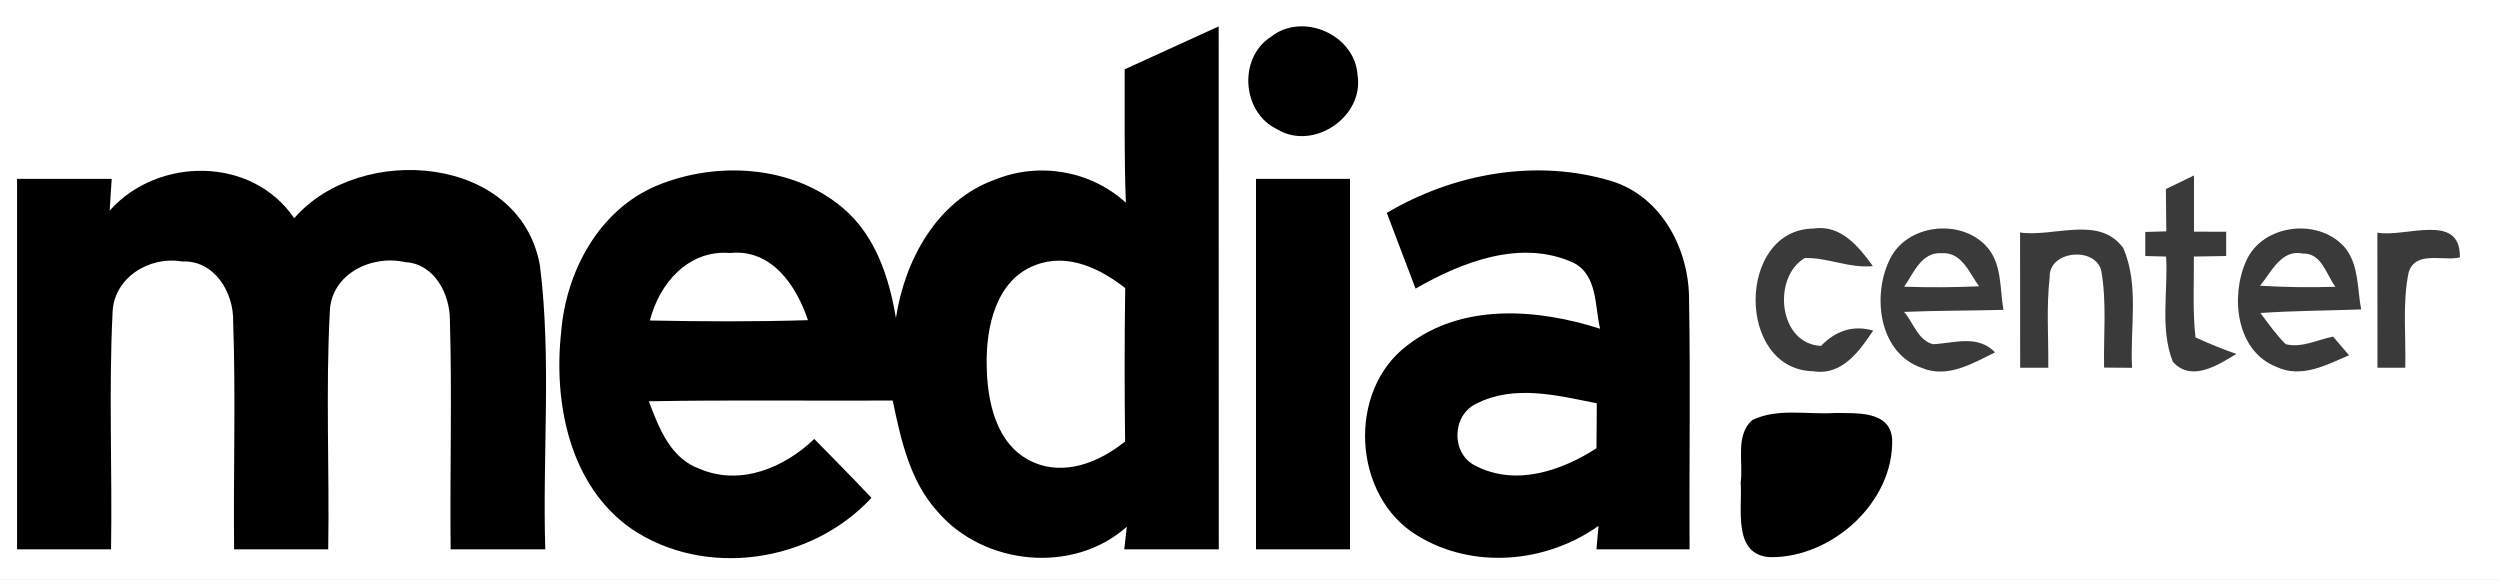
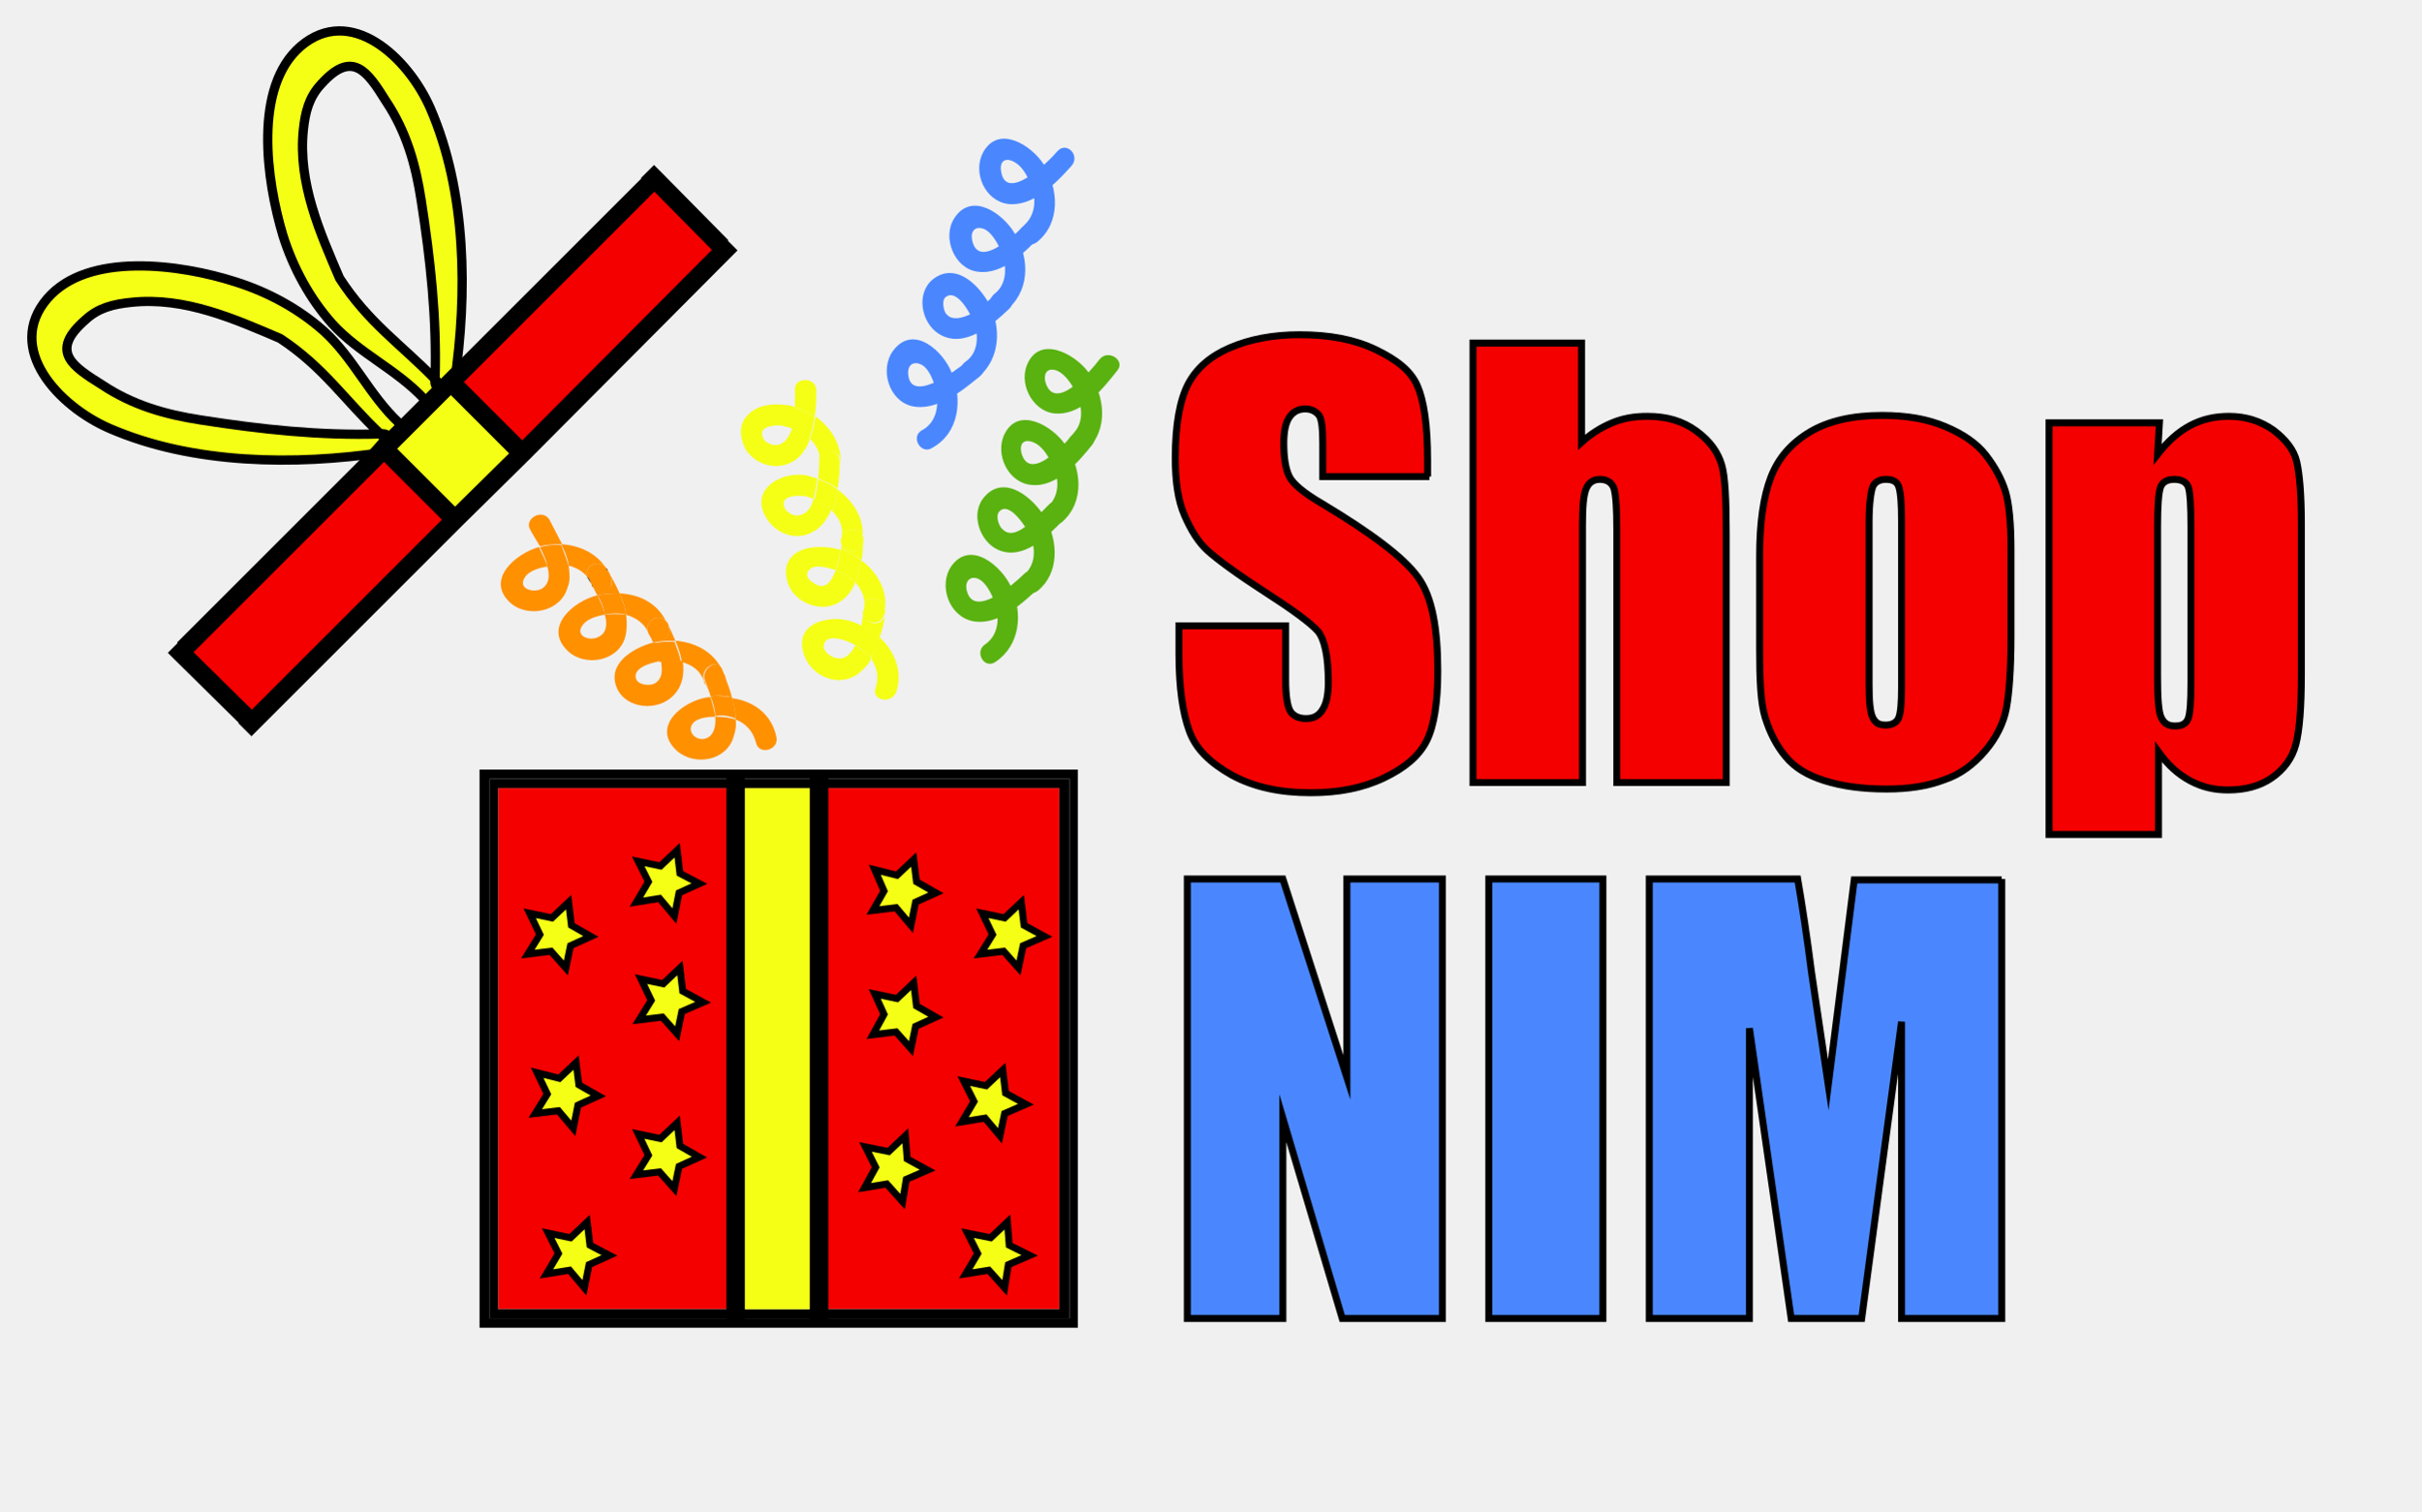
- <svg xmlns="http://www.w3.org/2000/svg" width="233px" height="54px" viewBox="0 0 233 54" version="1.1">
-   <path fill="#ffffff" d=" M 0.00 0.00 L 233.00 0.00 L 233.00 54.00 L 0.00 54.00 L 0.00 0.00 Z" />
-   <path id="#logosvg" class="svglogo" d=" M 104.82 6.46 C 107.74 5.13 110.66 3.80 113.58 2.46 C 113.59 18.71 113.59 34.95 113.59 51.20 C 110.65 51.20 107.71 51.20 104.78 51.20 C 104.84 50.67 104.96 49.62 105.02 49.09 C 100.02 53.56 91.66 52.69 87.37 47.67 C 84.80 44.83 83.96 40.97 83.20 37.33 C 75.63 37.37 68.05 37.26 60.47 37.40 C 61.41 39.88 62.49 42.75 65.24 43.71 C 69.03 45.31 73.10 43.58 75.89 40.91 C 77.67 42.73 79.47 44.54 81.22 46.40 C 75.60 52.47 65.66 53.95 58.77 49.23 C 53.06 45.18 51.58 37.52 52.30 30.95 C 52.75 25.29 55.84 19.51 61.29 17.27 C 66.83 15.00 73.85 15.40 78.54 19.37 C 81.58 21.92 82.87 25.85 83.50 29.64 C 84.32 24.24 87.32 18.69 92.71 16.75 C 96.83 15.07 101.64 15.89 104.93 18.89 C 104.77 14.75 104.83 10.60 104.82 6.46 Z" />
-   <path class="svglogo" d=" M 118.44 3.44 C 121.37 1.09 126.26 3.21 126.52 6.97 C 127.17 10.89 122.39 14.12 119.00 12.03 C 115.74 10.46 115.39 5.41 118.44 3.44 Z" />
-   <path class="svglogo" d=" M 10.22 19.63 C 14.71 14.58 23.51 14.56 27.42 20.34 C 33.58 13.24 48.54 14.42 50.33 24.80 C 51.41 33.54 50.55 42.41 50.82 51.20 C 47.88 51.20 44.94 51.20 42.00 51.20 C 41.92 44.09 42.14 36.97 41.93 29.87 C 41.95 27.41 40.48 24.57 37.76 24.43 C 34.66 23.72 30.88 25.51 30.74 29.01 C 30.35 36.39 30.71 43.80 30.59 51.20 C 27.67 51.20 24.75 51.20 21.82 51.20 C 21.74 44.12 21.98 37.04 21.73 29.96 C 21.79 27.24 19.97 24.22 16.95 24.37 C 13.91 23.84 10.58 25.90 10.49 29.15 C 10.13 36.49 10.47 43.85 10.35 51.20 C 7.43 51.20 4.51 51.20 1.59 51.20 C 1.59 39.69 1.59 28.18 1.59 16.67 C 4.53 16.67 7.47 16.67 10.41 16.67 C 10.36 17.41 10.27 18.89 10.22 19.63 Z" />
-   <path class="svglogo" d=" M 129.25 19.84 C 135.49 16.15 143.23 14.75 150.23 16.89 C 154.92 18.35 157.47 23.34 157.42 28.02 C 157.56 35.75 157.42 43.47 157.47 51.20 C 154.57 51.20 151.68 51.20 148.79 51.20 C 148.84 50.65 148.93 49.56 148.98 49.01 C 144.10 52.49 137.26 53.09 132.09 49.91 C 126.05 46.27 125.51 36.43 131.16 32.19 C 136.26 28.22 143.30 28.77 149.13 30.64 C 148.62 28.53 148.91 25.65 146.65 24.49 C 141.77 22.26 136.27 24.40 131.93 26.90 C 131.04 24.55 130.14 22.19 129.25 19.84 Z" />
-   <path class="svglogo" d=" M 117.06 16.67 C 119.98 16.67 122.90 16.67 125.82 16.67 C 125.82 28.18 125.82 39.69 125.82 51.20 C 122.90 51.20 119.98 51.20 117.06 51.20 C 117.06 39.69 117.06 28.18 117.06 16.67 Z" />
-   <path fill="#3a3a3a" d=" M 201.86 17.62 C 202.52 17.30 203.82 16.67 204.48 16.35 C 204.48 18.10 204.48 19.84 204.48 21.59 C 205.23 21.59 206.73 21.60 207.48 21.60 C 207.48 22.17 207.48 23.30 207.48 23.86 C 206.73 23.87 205.22 23.89 204.47 23.91 C 204.49 26.42 204.34 28.95 204.62 31.45 C 205.86 32.02 207.13 32.53 208.42 32.99 C 206.71 34.03 204.25 35.64 202.51 33.72 C 201.29 30.65 202.08 27.15 201.88 23.91 C 201.39 23.89 200.42 23.87 199.94 23.86 C 199.94 23.30 199.94 22.18 199.94 21.62 C 200.43 21.60 201.41 21.57 201.90 21.56 C 201.88 20.24 201.87 18.93 201.86 17.62 Z" />
-   <path fill="#3a3a3a" d=" M 169.01 34.60 C 161.80 34.48 161.85 21.38 169.03 21.30 C 171.56 20.91 173.24 22.99 174.55 24.80 C 172.38 25.03 170.35 23.99 168.21 24.05 C 165.19 25.78 165.69 32.04 169.72 32.24 C 171.04 30.86 172.68 30.26 174.58 30.81 C 173.29 32.73 171.68 35.03 169.01 34.60 Z" />
-   <path fill="#3a3a3a" d=" M 176.14 24.15 C 177.71 20.91 182.63 20.34 185.06 22.88 C 186.61 24.47 186.37 26.86 186.72 28.88 C 183.63 28.96 180.54 28.94 177.46 29.07 C 178.33 30.06 178.74 31.71 180.15 32.08 C 182.15 31.99 184.30 31.15 185.94 32.84 C 183.84 33.87 181.50 35.30 179.09 34.28 C 175.09 32.89 174.46 27.52 176.14 24.15 Z" />
-   <path fill="#3a3a3a" d=" M 188.27 21.67 C 191.44 22.12 195.65 20.04 197.89 23.12 C 199.40 26.61 198.50 30.58 198.71 34.28 C 197.84 34.27 196.97 34.27 196.10 34.26 C 196.04 31.26 196.36 28.21 195.84 25.24 C 195.30 22.95 190.93 23.34 191.03 25.84 C 190.71 28.63 190.93 31.46 190.90 34.27 C 190.25 34.27 188.94 34.27 188.28 34.27 C 188.28 30.07 188.28 25.87 188.27 21.67 Z" />
-   <path fill="#3a3a3a" d=" M 209.34 24.33 C 210.88 20.80 216.32 20.24 218.67 23.23 C 219.85 24.84 219.70 26.96 220.06 28.84 C 216.93 28.95 213.79 28.96 210.67 29.17 C 211.42 30.17 212.14 31.20 213.03 32.08 C 214.53 32.45 215.99 31.66 217.44 31.37 C 217.81 31.81 218.56 32.68 218.93 33.11 C 216.82 34.02 214.49 35.28 212.18 34.20 C 208.39 32.73 207.86 27.62 209.34 24.33 Z" />
-   <path fill="#3a3a3a" d=" M 221.57 21.68 C 224.18 22.17 229.35 19.73 229.26 23.99 C 227.69 24.37 225.10 23.31 224.48 25.41 C 223.89 28.32 224.25 31.33 224.17 34.27 C 223.52 34.27 222.23 34.27 221.58 34.27 C 221.58 30.07 221.58 25.88 221.57 21.68 Z" />
-   <path fill="#ffffff" d=" M 177.47 26.72 C 178.35 25.45 179.09 23.45 180.99 23.60 C 182.85 23.48 183.54 25.46 184.45 26.68 C 182.12 26.79 179.79 26.80 177.47 26.72 Z" />
-   <path fill="#ffffff" d=" M 210.63 26.63 C 211.70 25.38 212.59 23.21 214.62 23.63 C 216.40 23.58 216.80 25.59 217.66 26.73 C 215.32 26.80 212.97 26.77 210.63 26.63 Z" />
-   <path fill="#ffffff" d=" M 60.57 29.87 C 61.45 26.41 64.15 23.26 68.04 23.58 C 71.91 23.17 74.23 26.62 75.30 29.84 C 70.39 29.99 65.48 29.97 60.57 29.87 Z" />
-   <path fill="#ffffff" d=" M 96.52 24.70 C 99.50 23.55 102.54 25.02 104.87 26.85 C 104.80 31.61 104.80 36.38 104.86 41.14 C 102.46 43.09 99.18 44.42 96.17 43.02 C 92.82 41.46 91.99 37.36 91.96 34.01 C 91.89 30.51 92.82 26.06 96.52 24.70 Z" />
-   <path fill="#ffffff" d=" M 137.58 37.63 C 141.09 35.82 145.16 36.85 148.82 37.59 C 148.82 38.98 148.80 40.38 148.79 41.78 C 145.51 43.89 141.25 45.34 137.54 43.42 C 135.23 42.33 135.28 38.72 137.58 37.63 Z" />
-   <path class="svglogo" d=" M 163.30 39.16 C 165.64 38.00 168.47 38.66 171.01 38.49 C 172.96 38.53 176.17 38.23 176.35 40.94 C 176.51 46.79 170.77 51.96 165.05 51.93 C 161.43 51.79 162.41 47.39 162.23 44.97 C 162.49 43.09 161.71 40.56 163.30 39.16 Z" />
+ <svg xmlns="http://www.w3.org/2000/svg" version="1.1" id="Слой_1" x="0px" y="0px" viewBox="0 0 261 163" style="enable-background:new 0 0 261 163;" xml:space="preserve">
+   <style type="text/css">
+ 	.st0{fill:#F40000;}
+ 	.st1{fill:#F5FF15;}
+ 	.st2{fill:none;stroke:#000000;stroke-width:2;stroke-miterlimit:10;}
+ 	.st3{fill:#59B210;}
+ 	.st4{fill:#FF9000;}
+ 	.st5{fill:#4A87FF;}
+ 	.st6{enable-background:new    ;}
+ 	.st7{fill:#F40000;stroke:#000000;stroke-width:0.75;stroke-miterlimit:10;}
+ 	.st8{fill:#4A87FF;stroke:#000000;stroke-width:0.75;stroke-miterlimit:10;}
+ 	.st9{fill:none;stroke:#000000;stroke-linecap:round;stroke-linejoin:round;}
+ 	.st10{fill:#F5FF15;stroke:#000000;stroke-width:0.75;stroke-miterlimit:10;}
+ </style>
+   <g>
+     <g id="XMLID_1_">
+       <g>
+         <rect x="88.3" y="85" class="st0" width="25.9" height="56.2" />
+         <polygon points="115.3,142.2 88.3,142.2 88.3,141.2 114.2,141.2 114.2,85 88.3,85 88.3,84 115.3,84    " />
+         <rect x="79.3" y="141.2" width="9" height="1" />
+         <rect x="79.3" y="85" class="st1" width="9" height="56.2" />
+         <rect x="79.3" y="84" width="9" height="1" />
+         <rect x="53.7" y="85" class="st0" width="25.6" height="56.2" />
+         <polygon points="53.7,141.2 79.3,141.2 79.3,142.2 52.8,142.2 52.8,84 79.3,84 79.3,85 53.7,85    " />
+         <path d="M116.2,143.2H51.7V83h36.6h27.9V143.2z M88.3,142.2h27V84h-27h-9H52.8v58.2h26.5H88.3z" />
+       </g>
+       <g>
+         <polyline class="st2" points="88.3,83 88.3,84 88.3,85 88.3,141.2 88.3,142.2 88.3,142.5    " />
+         <polyline class="st2" points="79.3,83.4 79.3,84 79.3,85 79.3,141.2 79.3,142.2 79.3,142.8    " />
+       </g>
+     </g>
+   </g>
+   <g>
+     <g>
+       <path class="st3" d="M116.1,46.3c-0.9,1.2-5.1,6-6,2.5c-0.2-1,0.3-1.5,1.3-1.1c0.8,0.3,1.4,1.2,1.8,1.9c1,1.6,1.2,3.8-0.3,5.1    c-1.1,1,0.5,2.5,1.6,1.6c2.5-2.2,2.1-5.9,0.3-8.4c-1.4-2-5-4.1-6.5-1.1c-1.1,2.2,0.4,5.3,2.9,5.5c2.7,0.3,5.1-2.5,6.6-4.4    C118.6,46.7,117,45.1,116.1,46.3L116.1,46.3z" />
+     </g>
+   </g>
+   <g>
+     <g>
+       <path class="st3" d="M113,54.5c-0.9,0.9-1.8,1.9-2.9,2.6c-0.7,0.4-1.4,0.6-2,0c-0.4-0.3-0.8-1.4-0.4-1.9c1.1-1.3,3,1.8,3.4,2.6    c0.6,1.6,0.5,3.2-0.8,4.3c-1.1,0.9,0.5,2.5,1.6,1.6c2.3-1.9,2.2-5.3,0.8-7.8c-1.2-2.1-4.3-4.8-6.5-2.4c-1.7,1.8-0.6,4.9,1.4,5.8    c2.7,1.2,5.4-1.5,7.1-3.3C115.5,55,113.9,53.4,113,54.5L113,54.5z" />
+     </g>
+   </g>
+   <g>
+     <g>
+       <path class="st3" d="M110.4,61.9c-1,1-5.5,5-6.2,1.7c-0.2-1,0.5-1.6,1.4-1.1c0.7,0.4,1.2,1.4,1.5,2.1c0.7,1.7,0.7,3.8-0.9,4.9    c-1.2,0.8-0.1,2.7,1.1,1.9c2.7-1.8,3-5.3,1.7-8.1c-1-2.2-4.3-5.1-6.4-2.3c-1.5,2.1-0.3,5.5,2.3,6c2.7,0.5,5.3-1.9,7.1-3.6    C113,62.5,111.4,60.9,110.4,61.9L110.4,61.9z" />
+     </g>
+   </g>
+   <g>
+     <g>
+       <path class="st3" d="M118.5,38.8c-0.9,1.2-4.8,5.8-5.8,2.4c-0.2-0.8,0.1-1.5,1-1.3s1.7,1.3,2.1,2.1c0.9,1.6,1.2,3.6-0.3,5    c-1.1,1,0.5,2.6,1.6,1.6c2.5-2.3,2-6,0.2-8.5c-1.5-2-5.3-4-6.6-0.7c-0.9,2.3,0.9,5.3,3.4,5.2c2.7,0,4.9-2.8,6.4-4.7    C121.3,38.8,119.4,37.6,118.5,38.8L118.5,38.8z" />
+     </g>
+   </g>
+   <g>
+     <g id="XMLID_3_">
+       <g>
+         <path class="st4" d="M83.7,79.5c0.3,1.4-1.9,2-2.2,0.6c-0.3-1.2-1.1-2.1-2.2-2.5c0-0.8-0.2-1.6-0.4-2.3     C81.2,75.6,83.2,77,83.7,79.5z" />
+         <path class="st4" d="M76.6,75.1c0.8-0.1,1.6,0,2.3,0.1c0.2,0.8,0.4,1.6,0.4,2.3c-0.7-0.3-1.4-0.4-2.1-0.3c0,0-0.1,0-0.1,0     C77.1,76.6,76.9,75.8,76.6,75.1z" />
+         <path class="st4" d="M78.2,73c0.3,1.2-1.3,1.7-2,0.9c0,0,0,0,0,0c-0.1-0.2-0.1-0.3-0.2-0.5c-0.5-1.3,1.4-2.5,1.9-1.1     C77.9,72.5,78.1,72.7,78.2,73z" />
+         <path class="st4" d="M76.1,73.8c0.7,0.9,2.3,0.3,2-0.9c0.3,0.7,0.6,1.5,0.8,2.3c-0.8-0.2-1.6-0.2-2.3-0.1     C76.5,74.6,76.3,74.2,76.1,73.8z" />
+         <path class="st4" d="M73.5,71.4c-0.1-0.8-0.4-1.6-0.7-2.3c2.4,0.2,4.5,1.4,5.3,3.8c0,0,0,0.1,0,0.1c-0.1-0.2-0.2-0.5-0.3-0.7     c-0.5-1.4-2.4-0.2-1.9,1.1c0.1,0.1,0.1,0.3,0.2,0.5c-0.1-0.1-0.2-0.2-0.2-0.4C75.5,72.3,74.6,71.7,73.5,71.4z" />
+         <path class="st4" d="M79.1,79.4C78.4,82,75,82.7,73,81c-2.9-2.6,0.6-5.4,3.3-5.8c0.1,0,0.2,0,0.3,0c0.2,0.7,0.4,1.4,0.5,2.1     c-0.7,0-1.9,0.1-2.4,0.7c-0.8,1,0.6,2.2,1.7,1.5c0.6-0.4,0.8-1.3,0.7-2.2c0,0,0.1,0,0.1,0c0.7,0,1.5,0.1,2.1,0.3     C79.4,78.2,79.3,78.8,79.1,79.4z" />
+         <path class="st4" d="M71.9,71.3c-0.2,0-0.5,0-0.8,0.1c-0.2-0.7-0.5-1.4-0.8-2c0.2-0.1,0.4-0.1,0.6-0.1c0.6-0.1,1.2-0.1,1.8-0.1     c0.3,0.8,0.6,1.5,0.7,2.3C73,71.3,72.5,71.2,71.9,71.3z" />
+         <path class="st4" d="M72.1,67.7c0.5,1.3-1.5,1.8-2.1,0.8c0-0.1-0.1-0.1-0.1-0.2c-0.6-1.2,1.1-2.3,1.9-1.3l0,0     C72,67.2,72.1,67.4,72.1,67.7z" />
+         <path class="st4" d="M72.8,69.1c-0.6,0-1.2,0-1.8,0.1c-0.2,0-0.4,0.1-0.6,0.1c-0.1-0.3-0.3-0.6-0.4-0.9c0.6,1.1,2.6,0.6,2.1-0.8     c-0.1-0.2-0.2-0.4-0.3-0.6c0,0,0.1,0.1,0.1,0.1C72.2,67.7,72.5,68.4,72.8,69.1z" />
+         <path class="st4" d="M71.8,67c-0.8-1-2.5,0.1-1.9,1.3c-0.4-1.1-1.4-1.7-2.4-2c-0.1-0.8-0.4-1.6-0.7-2.3     C68.9,64.1,70.8,65,71.8,67z" />
+         <path class="st4" d="M66.5,74.2c-1.1-2.6,1.7-4.3,3.9-4.9c0.3,0.7,0.6,1.3,0.8,2c-1.2,0.2-3.1,0.8-2.6,2c0.3,0.6,1.5,0.7,2,0.4     c0.8-0.5,0.8-1.3,0.7-2.1c0-0.1,0-0.2-0.1-0.3c0.3-0.1,0.6-0.1,0.8-0.1c0.5,0,1.1,0,1.6,0.1c0.2,1.3,0,2.6-0.9,3.6     C71,76.8,67.5,76.5,66.5,74.2z" />
+         <path class="st4" d="M65.9,62.4c0.4,1.3-1.3,1.8-2,0.9c-0.1-0.1-0.1-0.3-0.2-0.4c-0.1-0.3-0.2-0.5-0.4-0.7c-0.4-1.1,1.2-2,2-1     c0,0,0,0,0,0c0.1,0.1,0.1,0.2,0.2,0.3C65.7,61.8,65.8,62,65.9,62.4z" />
+         <path class="st4" d="M64.4,64.2c0.8-0.2,1.6-0.2,2.4-0.2c0.3,0.8,0.6,1.5,0.7,2.3c-0.7-0.2-1.5-0.2-2.3,0     C65.1,65.6,64.8,64.8,64.4,64.2C64.4,64.2,64.4,64.2,64.4,64.2z" />
+         <path d="M65.4,61.4c0,0,0,0.1,0.1,0.1c0-0.1-0.1-0.2-0.2-0.3C65.4,61.3,65.4,61.3,65.4,61.4z" />
+         <path class="st4" d="M65.5,61.5c0.4,0.7,0.9,1.6,1.3,2.5c-0.8,0-1.6,0-2.4,0.2c0,0,0,0,0,0c-0.2-0.3-0.3-0.6-0.5-0.9     c0.7,0.8,2.5,0.3,2-0.9C65.8,62,65.7,61.8,65.5,61.5z" />
+         <path d="M63.7,62.9c0.1,0.1,0.1,0.3,0.2,0.4C63.9,63.2,63.8,63.1,63.7,62.9C63.7,62.9,63.7,62.9,63.7,62.9z" />
+         <path d="M63.3,62.2c0.2,0.2,0.3,0.4,0.4,0.7c-0.1-0.2-0.2-0.3-0.3-0.5C63.4,62.4,63.3,62.3,63.3,62.2z" />
+         <path class="st4" d="M63.3,62.2c-0.5-0.6-1.2-1-2-1.2c-0.1-0.8-0.4-1.5-0.8-2.3c1.9,0.1,3.7,0.9,4.8,2.5     C64.5,60.2,62.9,61.1,63.3,62.2z" />
+         <path class="st4" d="M62.9,67.3c-1.1,1.3,0.7,1.9,1.6,1.4c0.9-0.4,1-1.4,0.7-2.4c0.7-0.1,1.5-0.1,2.3,0c0.1,0.8,0.1,1.6-0.1,2.4     c-0.7,2.6-4.3,3.3-6.2,1.5c-2.7-2.6,0.7-5.4,3.2-6c0.3,0.7,0.7,1.4,0.8,2.1h0C64.5,66.4,63.4,66.7,62.9,67.3z" />
+         <path class="st4" d="M60.6,58.7c-0.8,0-1.5,0-2.3,0.2c0,0,0,0-0.1,0c-0.4-0.7-0.8-1.3-1-1.7c-0.8-1.2,1.2-2.4,2-1.2     C59.6,56.8,60.1,57.7,60.6,58.7z" />
+         <path class="st4" d="M58.2,59c0.8-0.2,1.6-0.3,2.3-0.2c0.3,0.8,0.6,1.5,0.8,2.3c-0.8-0.2-1.6-0.1-2.3,0h0     C58.9,60.4,58.5,59.6,58.2,59C58.2,59,58.2,59,58.2,59z" />
+         <path class="st4" d="M61.3,61c0.1,0.8,0.2,1.6-0.1,2.3C60.5,66,56.9,66.7,55,65c-2.7-2.5,0.6-5.3,3.1-6c0.3,0.7,0.7,1.4,0.9,2.1     c-0.7,0.1-1.8,0.4-2.3,1c-1.1,1.4,0.8,1.9,1.7,1.4c0.8-0.5,0.9-1.4,0.6-2.4C59.7,60.9,60.6,60.9,61.3,61z" />
+       </g>
+       <g>
+ 		</g>
+     </g>
+   </g>
+   <g>
+     <g id="XMLID_4_">
+       <g>
+         <path class="st1" d="M94.8,68.7c1.6,1.5,2.6,3.7,1.8,6c-0.6,1.3-2.7,0.8-2.2-0.5c0.4-1.2,0.1-2.3-0.5-3.2     C94.2,70.3,94.5,69.6,94.8,68.7z" />
+         <path class="st1" d="M95.3,66.3c0-0.2,0.1-0.3,0.1-0.5c0,0,0,0.1,0,0.1C95.4,66.1,95.4,66.2,95.3,66.3z" />
+         <path class="st1" d="M93.2,65.4c0.1-1.4,2.2-0.9,2.2,0.4c0,0.2,0,0.3-0.1,0.5c-0.3,1.3-2.2,1-2.3-0.2c0,0,0,0,0,0     C93.1,65.9,93.2,65.6,93.2,65.4z" />
+         <path class="st1" d="M94.8,68.7c-0.2,0.8-0.5,1.6-1,2.3c-0.4-0.6-1-1.1-1.7-1.5c0.3-0.6,0.5-1.4,0.7-2.1     C93.6,67.8,94.2,68.2,94.8,68.7z" />
+         <path class="st1" d="M93.1,66.2c0.1,1.1,1.9,1.5,2.3,0.2c-0.1,0.8-0.3,1.6-0.6,2.4c-0.6-0.5-1.2-1-1.9-1.3     C92.9,67,93,66.5,93.1,66.2z" />
+         <path class="st1" d="M92.8,60.4c1.7,1.2,2.9,3.2,2.6,5.4c0-1.3-2.1-1.8-2.2-0.4c0,0.2-0.1,0.5-0.1,0.7c0-0.1,0-0.2,0-0.3     c0.3-1.2-0.2-2.2-0.9-3C92.5,62.1,92.7,61.2,92.8,60.4z" />
+         <path class="st1" d="M93,57.8c0,0.3,0,0.5-0.1,0.8c-0.3,1.2-1.8,1-2.2,0.1c0-0.2,0-0.3,0-0.4C90.8,57,92.6,56.7,93,57.8z" />
+         <path class="st1" d="M92.8,60.4c-0.1,0.8-0.3,1.7-0.6,2.4c-0.5-0.5-1.1-0.9-1.8-1.2c-0.1,0-0.2-0.1-0.3-0.1     c0.3-0.7,0.4-1.5,0.5-2.2c0,0,0,0,0.1,0C91.4,59.5,92.2,59.9,92.8,60.4z" />
+         <path class="st1" d="M90.7,59.3C90.7,59.3,90.7,59.3,90.7,59.3c0-0.2,0-0.4,0-0.6c0.3,0.9,1.9,1.1,2.2-0.1     c0.1-0.3,0.1-0.6,0.1-0.8c0.1,0.1,0.1,0.3,0.1,0.5c-0.1,0.7-0.1,1.4-0.2,2.1C92.2,59.9,91.4,59.5,90.7,59.3z" />
+         <path class="st1" d="M90.7,58.1c0.3-1.2-0.2-2.2-1-3c0.3-0.7,0.5-1.5,0.6-2.3c1.6,1.2,2.8,2.9,2.7,5c-0.4-1.1-2.2-0.8-2.2,0.5     c0,0.1,0,0.3,0,0.4C90.6,58.5,90.6,58.3,90.7,58.1z" />
+         <path class="st1" d="M90.3,52.8c-0.1,0.8-0.3,1.6-0.6,2.3c-0.5-0.5-1.2-0.9-1.9-1.2c0.2-0.7,0.3-1.5,0.4-2.2     C88.9,51.9,89.7,52.3,90.3,52.8z" />
+         <path class="st1" d="M88.3,49.4c0.4-1.1,2.2-1,2.2,0.3c0,0.3,0,0.6,0,1c0,0.1,0,0.2,0,0.3c-0.3,1.4-2.5,0.9-2.2-0.5     C88.4,50,88.4,49.7,88.3,49.4z" />
+         <path class="st1" d="M90.6,49.7c0-1.3-1.9-1.3-2.2-0.3c-0.1-0.8-0.5-1.5-1.1-2.1c0.3-0.7,0.5-1.5,0.6-2.4c1.8,1.3,3,3.3,2.7,5.6     C90.6,50.3,90.6,50,90.6,49.7z" />
+         <path class="st1" d="M88.3,50.4c-0.3,1.4,2,1.9,2.2,0.5c0-0.1,0-0.2,0-0.3c0,0.7-0.1,1.4-0.2,2.1c-0.6-0.5-1.4-0.8-2.1-1.1     c0.1-0.7,0.1-1.4,0.1-1.9c0-0.1,0-0.2,0.1-0.3C88.4,49.7,88.4,50,88.3,50.4z" />
+         <path class="st1" d="M88,42c0,1,0,2-0.2,3c-0.6-0.5-1.4-0.8-2.1-1.1l0,0c0-0.7,0-1.4,0-1.9C85.6,40.7,87.9,40.6,88,42z" />
+         <path class="st1" d="M89.5,66.8c0.8-0.1,1.7,0,2.5,0.3c0.3,0.1,0.6,0.2,0.9,0.4c-0.2,0.7-0.4,1.5-0.7,2.1     c-0.3-0.2-0.5-0.3-0.8-0.4c-0.7-0.3-2.4-0.8-2.6,0.4c-0.1,0.7,0.9,1.4,1.6,1.4c0.8,0.1,1.4-0.6,1.8-1.4c0.7,0.4,1.3,0.9,1.7,1.5     c-0.3,0.6-0.8,1.1-1.3,1.5c-2,1.6-5,0.5-5.9-1.9C85.8,68.2,87.5,67,89.5,66.8z" />
+         <path class="st1" d="M87.8,45c-0.1,0.8-0.3,1.6-0.6,2.4c-0.5-0.5-1.2-0.9-1.9-1.2c0.2-0.7,0.3-1.5,0.3-2.3     C86.4,44.2,87.2,44.5,87.8,45z" />
+         <path class="st1" d="M89.3,65.4c-1.9,0.3-4.1-0.9-4.5-3c-0.4-2,0.9-3,2.4-3.3c1.1-0.2,2.4-0.1,3.4,0.2c-0.1,0.7-0.3,1.5-0.5,2.2     c-0.6-0.2-1.3-0.4-1.9-0.4c-1.1,0-1.7,1-0.6,1.7c1.3,1,2,0,2.5-1.3c0.1,0,0.2,0.1,0.3,0.1c0.7,0.3,1.3,0.7,1.8,1.2     c-0.3,0.8-0.8,1.5-1.5,2C90.3,65.1,89.8,65.3,89.3,65.4z" />
+         <path class="st1" d="M84.6,54.8c0.3,0.6,1.2,1,1.8,0.7c0.7-0.2,1.1-0.9,1.3-1.7c0.7,0.3,1.4,0.7,1.9,1.2c-0.2,0.5-0.5,1-0.9,1.5     c-0.5,0.6-1.2,1-1.9,1.2c-1.5,0.4-3.2-0.3-4.1-1.7c-2.1-3.2,1.6-5.3,4.4-4.7c0.3,0.1,0.6,0.2,1,0.3c-0.1,0.7-0.2,1.5-0.4,2.2     c-0.4-0.1-0.7-0.3-1.1-0.3C85.8,53.4,84,53.5,84.6,54.8z" />
+         <path class="st1" d="M85.7,43.9c0,0.8-0.1,1.6-0.3,2.3c-0.4-0.1-0.7-0.2-1.1-0.3c-0.9-0.1-2.7,0.1-2,1.4c0.2,0.5,1.2,0.9,1.8,0.6     c0.6-0.2,1-0.9,1.3-1.7c0.7,0.3,1.4,0.7,1.9,1.2c-0.2,0.6-0.5,1.1-0.9,1.6c-1.6,1.9-4.6,1.6-6-0.5c-0.6-1.1-0.8-2.5,0-3.5     c1.1-1.4,2.9-1.5,4.5-1.3C85.1,43.7,85.4,43.8,85.7,43.9L85.7,43.9z" />
+       </g>
+       <g>
+ 		</g>
+     </g>
+   </g>
+   <g>
+     <g>
+       <path class="st5" d="M110.9,23.8c-1,1.1-5.4,5.5-6.1,2.1c-0.2-0.9,0.3-1.6,1.3-1.2c0.7,0.3,1.3,1.3,1.6,1.9    c0.8,1.5,1.1,3.9-0.5,5.1c-1.1,0.9,0,2.8,1.1,1.9c2.7-2,2.8-5.6,1.1-8.4c-1.2-2.1-4.6-4.6-6.5-1.7c-1.4,2.1,0,5.5,2.5,5.8    c2.7,0.4,5.2-2.2,6.9-4C113.5,24.4,111.9,22.8,110.9,23.8L110.9,23.8z" />
+     </g>
+   </g>
+   <g>
+     <g>
+       <path class="st5" d="M107.2,31.8c-0.9,0.9-1.9,1.9-3.1,2.3c-0.8,0.3-1.7,0.4-2.2-0.4c-0.2-0.4-0.4-1.4,0.1-1.7    c1.3-0.9,2.8,2.2,3.1,3c0.4,1.4,0.3,3.1-1,4c-1.2,0.8,0,2.8,1.1,1.9c2.4-1.8,2.8-4.9,1.7-7.6c-1-2.2-3.7-5.2-6.3-3.2    c-1.9,1.5-1.3,4.7,0.6,5.9c2.7,1.7,5.7-0.9,7.6-2.7C109.8,32.4,108.2,30.8,107.2,31.8L107.2,31.8z" />
+     </g>
+   </g>
+   <g>
+     <g>
+       <path class="st5" d="M104.1,39.1c-1.1,0.9-6.1,4.6-6.2,1.1c0-1.1,0.9-1.3,1.7-0.7c0.6,0.5,1,1.5,1.2,2.2c0.5,1.7,0.3,3.8-1.4,4.7    c-1.3,0.7-0.1,2.7,1.1,1.9c2.9-1.6,3.3-5.2,2.1-8.1c-0.9-2.3-4.1-5.3-6.3-2.4c-1.5,2-0.5,5.4,2,6c2.6,0.6,5.4-1.6,7.3-3.2    C106.8,39.7,105.2,38.1,104.1,39.1L104.1,39.1z" />
+     </g>
+   </g>
+   <g>
+     <g>
+       <path class="st5" d="M114,16.3c-0.9,1.1-5.7,5.8-6.1,2c-0.1-1.1,0.7-1.3,1.5-0.8c0.7,0.4,1.2,1.2,1.5,1.9c0.9,1.7,0.9,3.8-0.7,5.1    c-1.1,0.9,0.5,2.5,1.6,1.6c2.6-2.1,2.3-5.8,0.7-8.4c-1.3-2-4.8-4.3-6.5-1.3c-1.2,2.2,0.2,5.3,2.7,5.6c2.7,0.3,5.2-2.3,6.8-4.1    C116.5,16.8,115,15.2,114,16.3L114,16.3z" />
+     </g>
+   </g>
+   <g class="st6">
+     <path class="st7" d="M154.1,51.4h-11.5v-3.5c0-1.6-0.1-2.7-0.4-3.1s-0.8-0.7-1.5-0.7c-0.7,0-1.3,0.3-1.7,0.9s-0.6,1.5-0.6,2.8   c0,1.6,0.2,2.8,0.6,3.6c0.4,0.8,1.6,1.8,3.5,2.9c5.5,3.3,8.9,5.9,10.4,8s2.1,5.5,2.1,10.1c0,3.4-0.4,5.9-1.2,7.5s-2.3,2.9-4.6,4   s-4.9,1.6-7.9,1.6c-3.3,0-6.1-0.6-8.5-1.9c-2.3-1.3-3.9-2.8-4.6-4.8c-0.7-1.9-1.1-4.7-1.1-8.2v-3.1h11.5v5.8c0,1.8,0.2,2.9,0.5,3.4   s0.9,0.8,1.7,0.8s1.4-0.3,1.8-1c0.4-0.6,0.6-1.6,0.6-2.9c0-2.8-0.4-4.6-1.1-5.5c-0.8-0.9-2.7-2.3-5.8-4.3c-3.1-2-5.1-3.5-6.1-4.4   s-1.8-2.2-2.5-3.8c-0.7-1.6-1-3.7-1-6.2c0-3.6,0.5-6.3,1.4-8c0.9-1.7,2.4-3,4.5-3.9c2.1-0.9,4.6-1.4,7.5-1.4c3.2,0,5.9,0.5,8.2,1.6   s3.8,2.3,4.5,3.9s1.1,4.2,1.1,8V51.4z" />
+     <path class="st7" d="M170.5,37v10.7c1-0.9,2.1-1.6,3.3-2.1c1.2-0.5,2.4-0.7,3.8-0.7c2.1,0,3.8,0.5,5.3,1.6c1.5,1.1,2.3,2.3,2.7,3.6   s0.5,3.9,0.5,7.5v26.8h-11.8V57.1c0-2.3-0.1-3.7-0.3-4.4c-0.2-0.6-0.7-1-1.5-1c-0.7,0-1.2,0.3-1.5,1s-0.4,2-0.4,4v27.7h-11.8V37   H170.5z" />
+     <path class="st7" d="M216.8,59.2v9.5c0,3.5-0.2,6.1-0.5,7.7s-1.1,3.2-2.3,4.6s-2.6,2.5-4.4,3.1c-1.8,0.7-3.9,1-6.2,1   c-2.6,0-4.8-0.3-6.7-0.9s-3.2-1.4-4.2-2.6c-1-1.2-1.7-2.6-2.2-4.2s-0.6-4.1-0.6-7.4v-10c0-3.6,0.4-6.4,1.2-8.5s2.2-3.7,4.2-4.9   s4.6-1.8,7.8-1.8c2.7,0,4.9,0.4,6.8,1.2s3.4,1.8,4.4,3.1s1.7,2.6,2.1,3.9S216.8,56.5,216.8,59.2z M205,56.3c0-2-0.1-3.2-0.3-3.8   s-0.7-0.8-1.4-0.8s-1.2,0.3-1.4,0.8s-0.4,1.8-0.4,3.8v17.5c0,1.8,0.1,3,0.4,3.6s0.7,0.8,1.4,0.8c0.7,0,1.2-0.3,1.4-0.8   c0.2-0.5,0.3-1.6,0.3-3.3V56.3z" />
+     <path class="st7" d="M232.8,45.6l-0.2,3.4c1.1-1.4,2.2-2.4,3.5-3.1s2.7-1,4.2-1c1.8,0,3.4,0.5,4.8,1.5c1.3,1,2.2,2.1,2.5,3.4   s0.5,3.5,0.5,6.6v16.4c0,3.5-0.2,6-0.6,7.5c-0.4,1.5-1.3,2.7-2.6,3.6c-1.3,0.9-2.9,1.3-4.7,1.3c-1.5,0-2.8-0.3-4.1-1   s-2.4-1.7-3.4-3.1V90h-11.8V45.6H232.8z M236.2,56.9c0-2.4-0.1-3.9-0.3-4.4s-0.7-0.8-1.5-0.8c-0.8,0-1.3,0.3-1.5,0.9   c-0.2,0.6-0.3,2-0.3,4.2V73c0,2.3,0.1,3.8,0.4,4.4s0.7,0.9,1.5,0.9c0.8,0,1.2-0.3,1.4-0.8c0.2-0.5,0.3-1.8,0.3-3.9V56.9z" />
+   </g>
+   <g class="st6">
+     <path class="st8" d="M155.5,94.8v47.4h-10.8l-6.4-21.6v21.6H128V94.8h10.3l6.9,21.4V94.8H155.5z" />
+     <path class="st8" d="M172.8,94.8v47.4h-12.3V94.8H172.8z" />
+     <path class="st8" d="M215.8,94.8v47.4H205l0-32l-4.3,32h-7.6l-4.5-31.3l0,31.3h-10.8V94.8h16c0.5,2.9,1,6.2,1.5,10.1l1.8,12.1   l2.8-22.1H215.8z" />
+   </g>
+   <g id="XMLID_5_">
+     <g>
+       <path class="st1" d="M46.9,40.9c-3.7-3.8-7.2-6.1-10.2-10.8c-2.1-4.9-4.5-10.3-3.9-16c0.2-2,0.6-3.5,1.9-4.9    c3.4-3.9,4.9-1.4,7,1.8c2.1,3.3,3.2,6.8,3.8,10.7C46.4,28,47.1,34.3,46.9,40.9C46.9,40.8,46.9,40.9,46.9,40.9    c0.1,0.1,0.2,0.2,0.3,0.3c0.2,0.3,0.3,0.6,0.3,0.8c0.6,0.3,1.3,0.1,1.4-0.8c1.4-9.6,1.4-20.6-2.6-29.5C44,6.2,37.8,0.4,32.4,5    c-5.1,4.4-3.8,14.4-1.8,20.3c1.1,3.6,2.9,6.9,5.3,9.5c2.9,3.2,6.9,4.9,9.9,8.1c0.8,0.8,1.8,0,1.8-0.9    C47.1,41.9,46.8,41.5,46.9,40.9z" />
+     </g>
+     <g>
+       <path class="st9" d="M47.5,42.1c-0.4-0.2-0.7-0.6-0.6-1.2" />
+       <path class="st9" d="M47.5,42.1c0,0.9-1,1.7-1.8,0.9c-3-3.2-7-4.9-9.9-8.1c-2.4-2.7-4.2-6-5.3-9.5C28.7,19.4,27.3,9.4,32.4,5    c5.4-4.6,11.6,1.2,14,6.7c3.9,9,4,20,2.6,29.5C48.8,42.1,48.1,42.3,47.5,42.1z" />
+       <path class="st9" d="M46.9,40.9c0.1,0.1,0.2,0.2,0.3,0.3c0.2,0.3,0.3,0.6,0.3,0.8" />
+       <path class="st9" d="M46.9,40.9C46.9,40.9,46.9,40.8,46.9,40.9c0.2-6.6-0.5-12.9-1.5-19.3c-0.6-3.9-1.6-7.4-3.8-10.7    c-2-3.2-3.6-5.6-7-1.8c-1.3,1.4-1.7,3-1.9,4.9c-0.6,5.7,1.8,11.1,3.9,16C39.7,34.8,43.2,37.1,46.9,40.9z" />
+     </g>
+   </g>
+   <g id="XMLID_8_">
+     <g>
+       <path class="st1" d="M41,46.8c-3.8-3.7-6.1-7.1-10.8-10.2c-4.9-2.1-10.3-4.5-16-3.9c-2,0.2-3.5,0.6-5,1.9c-3.9,3.4-1.4,4.9,1.8,7    c3.3,2.1,6.8,3.2,10.7,3.8C28.1,46.3,34.4,47,41,46.8C40.9,46.8,41,46.8,41,46.8c0.1,0.1,0.2,0.2,0.3,0.3c0.3,0.2,0.6,0.3,0.8,0.3    c0.3,0.6,0.1,1.3-0.8,1.4c-9.5,1.4-20.6,1.4-29.5-2.6c-5.4-2.4-11.3-8.6-6.7-14c4.4-5.1,14.4-3.8,20.3-1.8    c3.6,1.1,6.9,2.9,9.5,5.3c3.3,2.9,4.9,6.9,8.1,9.9c0.8,0.8,0,1.8-0.9,1.8C42,47,41.6,46.7,41,46.8z" />
+     </g>
+     <g>
+       <path class="st9" d="M42.1,47.4C42,47,41.6,46.7,41,46.8" />
+       <path class="st9" d="M42.1,47.4c0.9,0,1.7-1,0.9-1.8c-3.2-3-4.9-7-8.1-9.9c-2.7-2.4-6-4.2-9.5-5.3c-5.9-1.9-15.9-3.3-20.3,1.8    c-4.6,5.4,1.2,11.6,6.7,14c9,3.9,20,4,29.5,2.6C42.2,48.8,42.4,48,42.1,47.4z" />
+       <path class="st9" d="M41,46.8c0.1,0.1,0.2,0.2,0.3,0.3c0.3,0.2,0.6,0.3,0.8,0.3" />
+       <path class="st9" d="M41,46.8C41,46.8,40.9,46.8,41,46.8c-6.6,0.2-12.9-0.5-19.3-1.5c-3.9-0.6-7.4-1.6-10.7-3.8    c-3.2-2-5.7-3.6-1.8-7c1.4-1.3,3-1.7,5-1.9c5.7-0.6,11.1,1.8,16,3.9C34.9,39.6,37.1,43.1,41,46.8z" />
+     </g>
+   </g>
+   <g id="XMLID_2_">
+     <g>
+       <polygon class="st0" points="77.8,26.6 78.2,26.9 56.3,48.9 55.9,48.5 48.6,41.2 70.4,19.4 70.5,19.2   " />
+       <polygon class="st1" points="55.9,48.5 56.3,48.9 49.1,56 48.7,55.7 41.4,48.4 48.6,41.2   " />
+       <polygon class="st0" points="48.7,55.7 49.1,56 27.2,77.9 26.8,77.6 19.5,70.4 19.8,70 41.4,48.4   " />
+     </g>
+     <g>
+       <polyline class="st2" points="19.8,70 41.4,48.4 48.6,41.2 70.4,19.4   " />
+       <polyline class="st2" points="18.8,69.7 19.5,70.4 26.8,77.6   " />
+       <polyline class="st2" points="40.6,47.7 41.4,48.4 48.7,55.7   " />
+       <polyline class="st2" points="47.9,40.5 48.6,41.2 55.9,48.5   " />
+       <polyline class="st2" points="69.8,18.5 70.5,19.2 77.8,26.6   " />
+       <polyline class="st2" points="26.4,78.7 27.2,77.9 49.1,56 56.3,48.9 78.2,26.9 78.8,26.3   " />
+     </g>
+   </g>
+   <polygon class="st10" points="61,104.4 59.4,102.6 56.9,102.9 58.2,100.8 57.1,98.5 59.5,99 61.3,97.3 61.6,99.8 63.7,101 61.5,102   " />
+   <polygon class="st10" points="73,111.5 71.4,109.7 68.9,110 70.2,107.9 69.1,105.6 71.5,106.1 73.3,104.4 73.6,106.9 75.8,108.1   73.5,109.1 " />
+   <polygon class="st10" points="72.7,98.8 71.1,96.9 68.6,97.3 69.9,95.1 68.8,92.9 71.2,93.4 73,91.7 73.3,94.2 75.4,95.3 73.2,96.3   " />
+   <polygon class="st10" points="61.8,121.7 60.2,119.8 57.7,120.1 59,118 57.9,115.7 60.3,116.3 62.1,114.6 62.4,117 64.5,118.2   62.3,119.2 " />
+   <polygon class="st10" points="72.7,128.2 71.1,126.4 68.6,126.7 69.9,124.6 68.8,122.3 71.2,122.8 73,121.1 73.3,123.6 75.4,124.8   73.2,125.8 " />
+   <polygon class="st10" points="63,138.9 61.4,137 58.9,137.4 60.2,135.2 59.1,133 61.5,133.5 63.3,131.8 63.6,134.3 65.7,135.4   63.5,136.4 " />
+   <polygon class="st10" points="108.3,138.9 106.6,137 104.1,137.4 105.4,135.2 104.3,133 106.8,133.5 108.6,131.8 108.8,134.3   111,135.4 108.7,136.4 " />
+   <polygon class="st10" points="97.3,129.6 95.6,127.7 93.2,128.1 94.4,125.9 93.3,123.7 95.8,124.2 97.6,122.5 97.8,125 100,126.2   97.7,127.2 " />
+   <polygon class="st10" points="107.8,122.5 106.2,120.6 103.7,121 105,118.8 103.9,116.6 106.3,117.1 108.1,115.4 108.4,117.9   110.6,119.1 108.3,120.1 " />
+   <polygon class="st10" points="98.2,113.1 96.6,111.3 94.1,111.6 95.3,109.4 94.3,107.2 96.7,107.7 98.5,106 98.8,108.5 100.9,109.7   98.7,110.7 " />
+   <polygon class="st10" points="109.8,104.4 108.2,102.6 105.7,102.9 107,100.8 105.9,98.5 108.3,99 110.1,97.3 110.4,99.8 112.6,101   110.3,102 " />
+   <polygon class="st10" points="98.2,99.8 96.6,97.9 94.1,98.2 95.3,96.1 94.3,93.8 96.7,94.4 98.5,92.7 98.8,95.1 100.9,96.3   98.7,97.3 " />
</svg>
